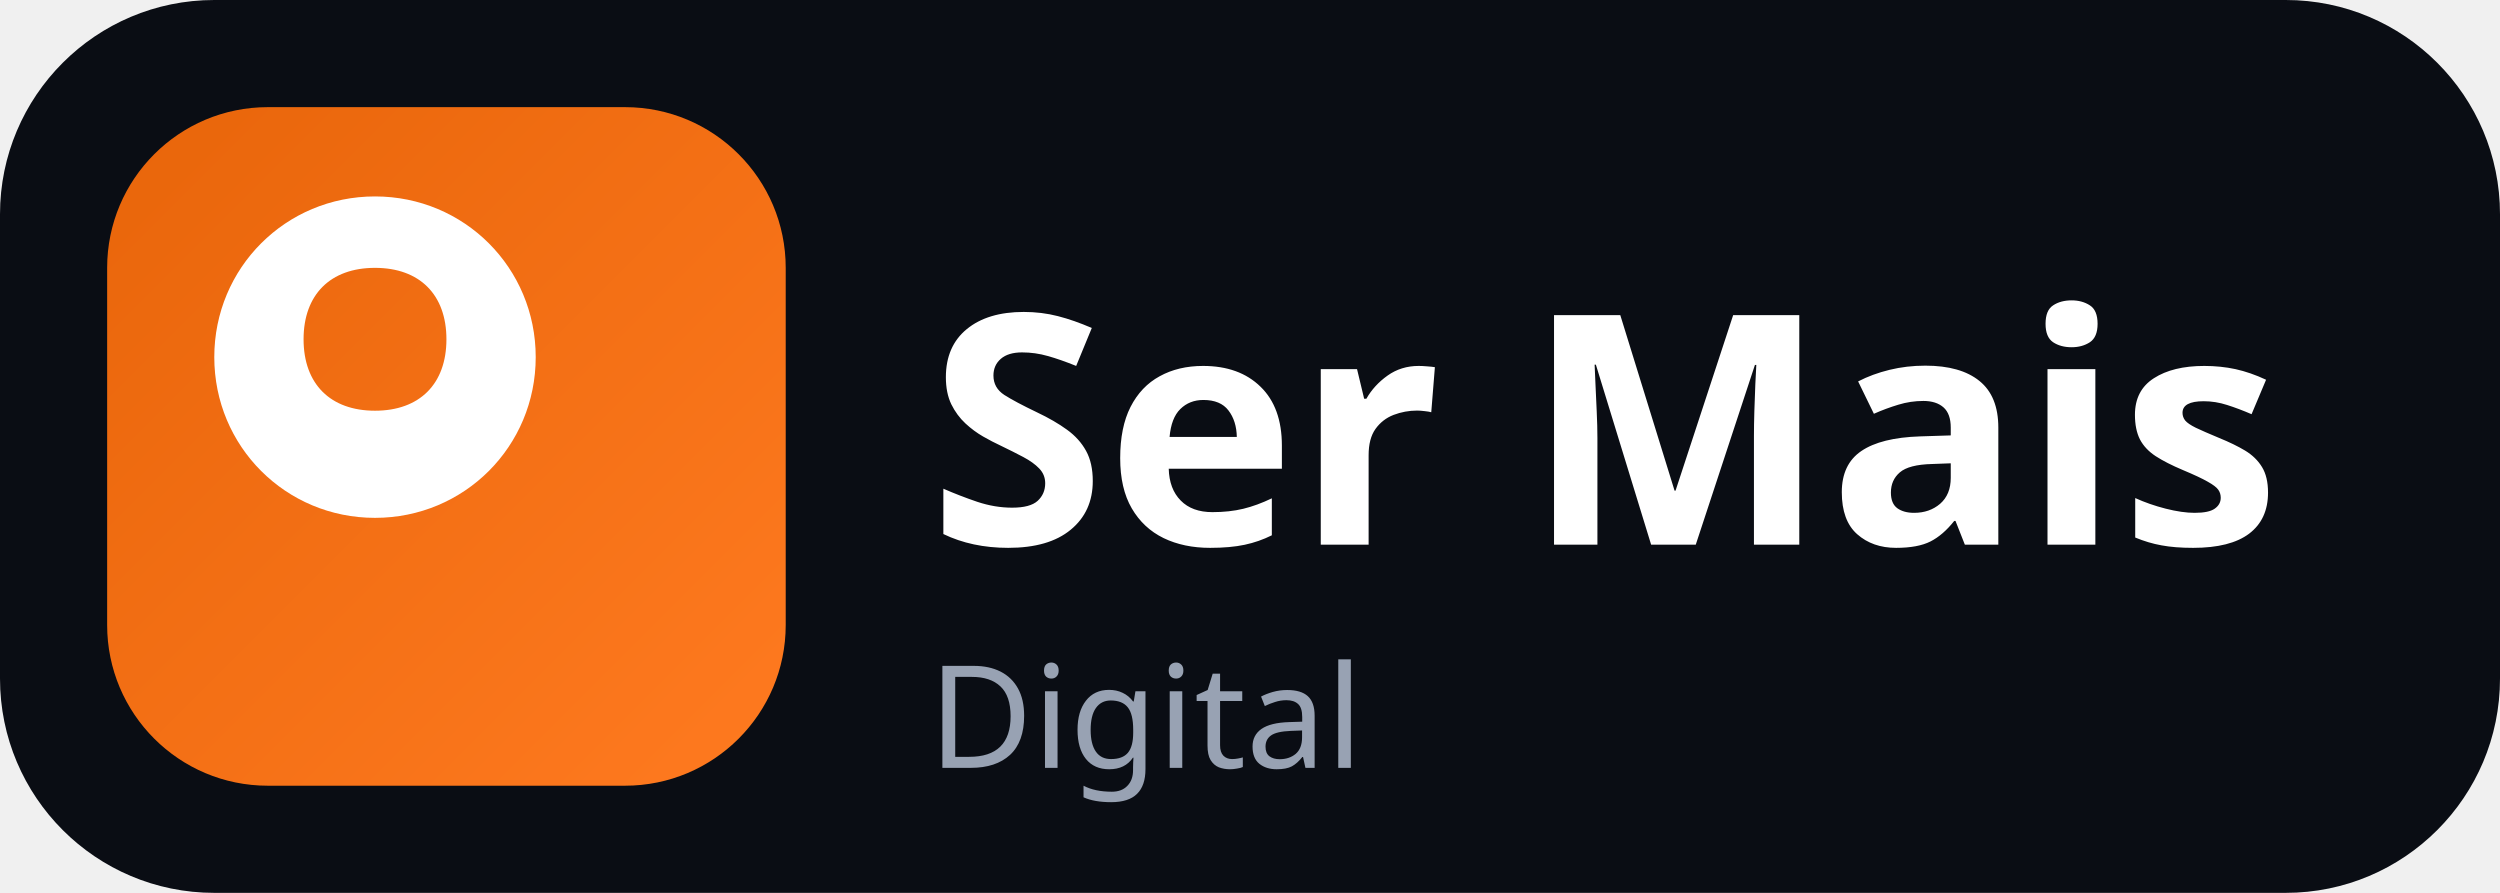
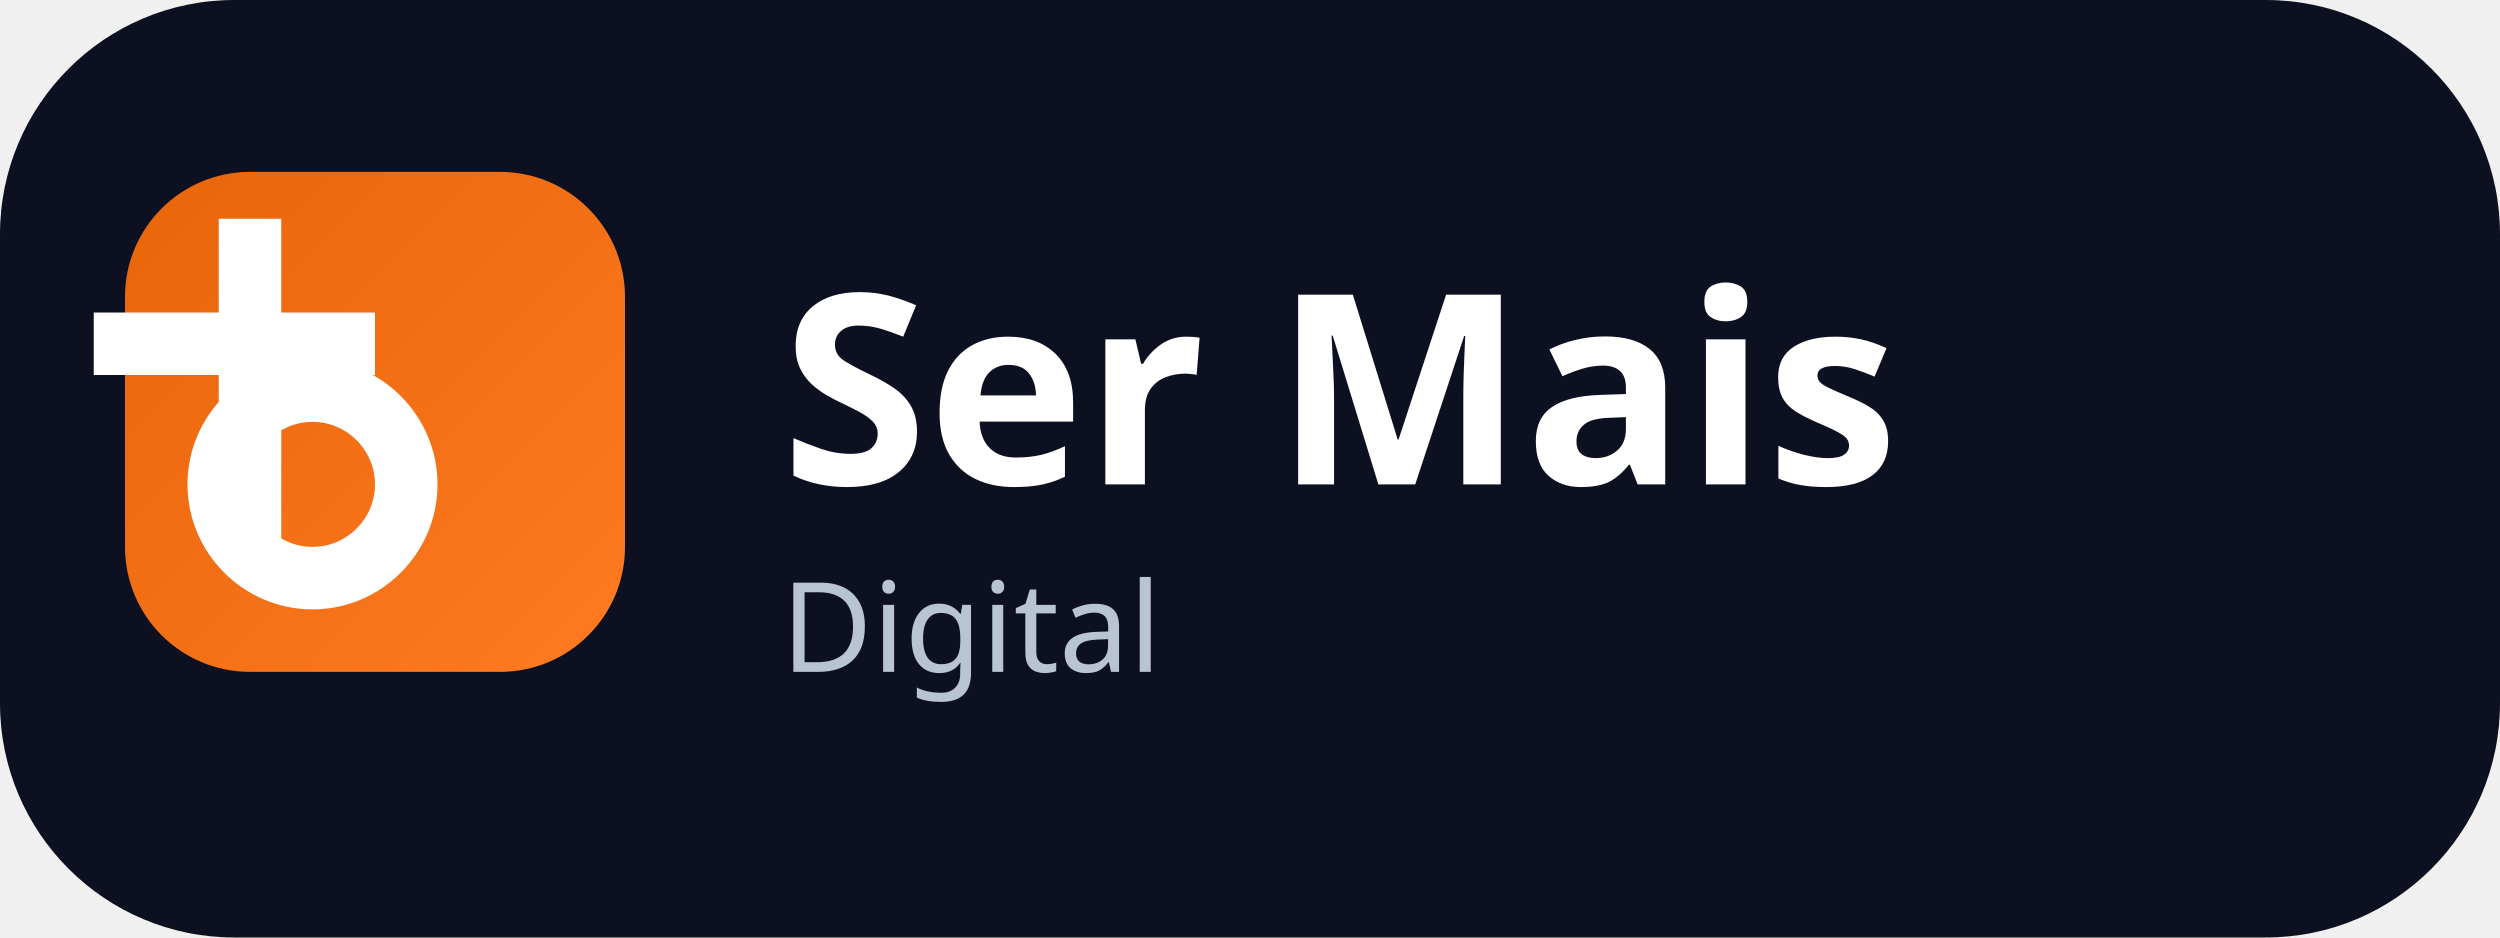
- <svg xmlns="http://www.w3.org/2000/svg" width="280" height="100" viewBox="0 0 280 100" role="img" aria-labelledby="logoTitle">
+ <svg xmlns="http://www.w3.org/2000/svg" width="320" height="120" viewBox="0 0 320 120" role="img" aria-labelledby="logoTitle">
  <defs>
-     <linearGradient id="gradient" x1="0%" y1="0%" x2="100%" y2="100%">
+     <linearGradient id="orangeGrad" x1="0%" y1="0%" x2="100%" y2="100%">
      <stop offset="0%" stop-color="#E8650A" />
      <stop offset="100%" stop-color="#FF7A20" />
    </linearGradient>
  </defs>
-   <rect x="0" y="0" width="280" height="100" rx="24" fill="#0a0d14" />
-   <rect x="12" y="12" width="76" height="76" rx="18" fill="url(#gradient)" />
-   <path d="M42 22c-10 0-18 8-18 18s8 18 18 18 18-8 18-18-8-18-18-18zm0 8c5 0 8 3 8 8s-3 8-8 8-8-3-8-8 3-8 8-8z" fill="#fff" />
-   <text x="104" y="61" font-family="Syne, sans-serif" font-size="36" font-weight="700" fill="#fff">Ser Mais</text>
-   <text x="104" y="86" font-family="DM Sans, sans-serif" font-size="16" fill="#98a2b3">Digital</text>
+   <rect x="0" y="0" width="320" height="120" rx="30" fill="#0d1020" />
+   <rect x="16" y="22" width="64" height="64" rx="16" fill="url(#orangeGrad)" />
+   <path d="M36 40h12v8H36v24h-8V48H12v-8h16V28h8v12Zm20 22c0 8.8-7.2 16-16 16s-16-7.2-16-16 7.2-16 16-16 16 7.2 16 16Zm-8 0c0-4.4-3.6-8-8-8s-8 3.6-8 8 3.6 8 8 8 8-3.6 8-8Z" fill="#fff" />
+   <text x="100" y="62" font-family="Syne, sans-serif" font-size="34" font-weight="800" fill="#ffffff">Ser Mais</text>
+   <text x="100" y="86" font-family="DM Sans, sans-serif" font-size="16" fill="#b8c3d4">Digital</text>
</svg>
